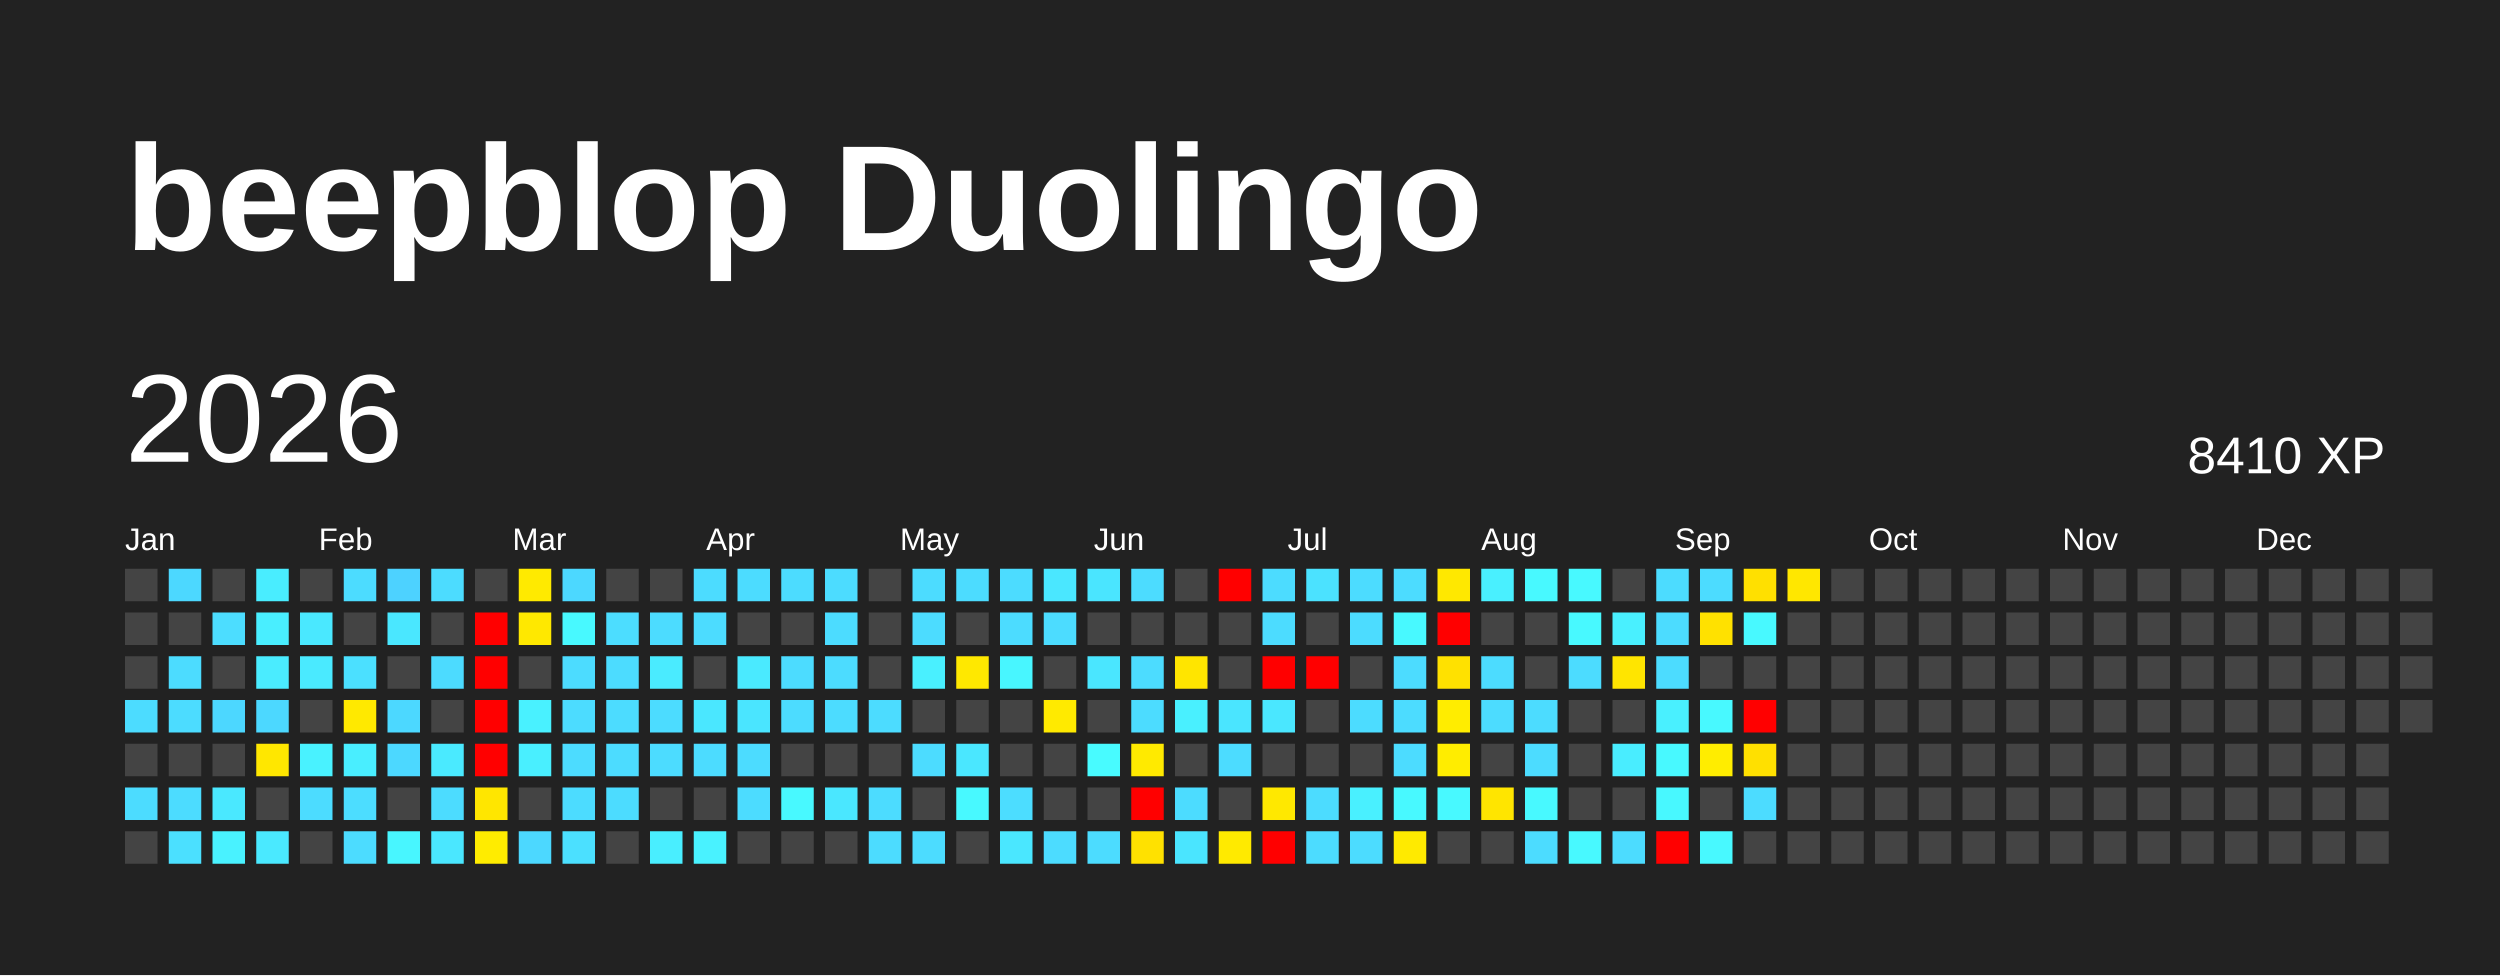
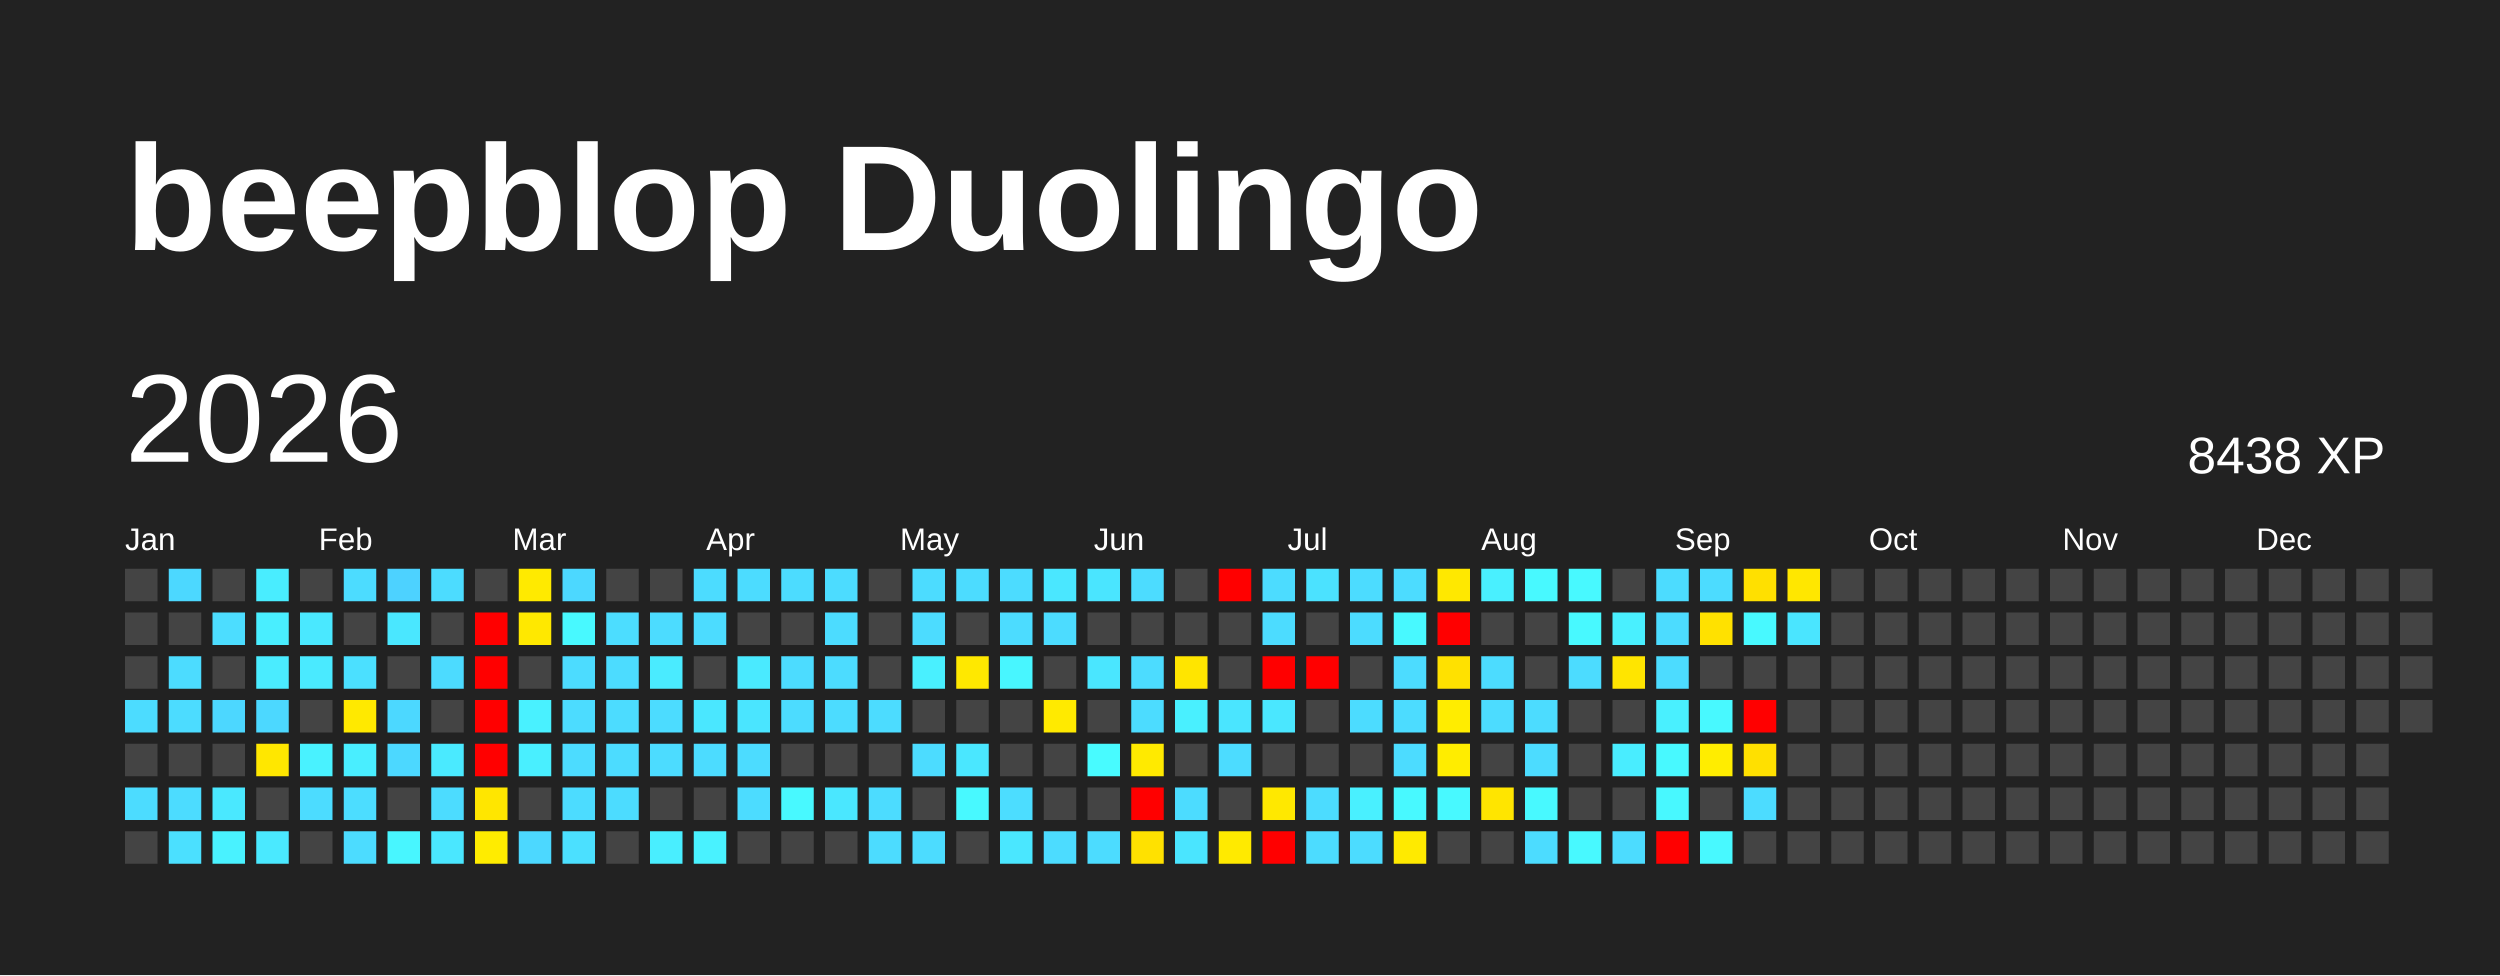
<svg xmlns="http://www.w3.org/2000/svg" baseProfile="full" height="78mm" version="1.1" viewBox="0,0,200,78" width="200mm">
  <defs />
  <rect fill="#222222" height="78" width="200" x="0" y="0" />
  <text fill="#FFFFFF" style="font-size:12px; font-family:Arial; font-weight:bold;" x="10" y="20">beepblop Duolingo</text>
  <text dominant-baseline="hanging" fill="#FFFFFF" style="font-size:10.0px; font-family:Arial;" x="10" y="30">2026</text>
-   <text dominant-baseline="hanging" fill="#FFFFFF" style="font-size:4.125px; font-family:Arial;" x="175" y="35">8410 XP</text>
+   <text dominant-baseline="hanging" fill="#FFFFFF" style="font-size:4.125px; font-family:Arial;" x="175" y="35">8438 XP</text>
  <text fill="#FFFFFF" style="font-size:2.5px; font-family:Arial" x="10.0" y="44">Jan</text>
  <text fill="#FFFFFF" style="font-size:2.5px; font-family:Arial" x="25.5" y="44">Feb</text>
  <text fill="#FFFFFF" style="font-size:2.5px; font-family:Arial" x="41.0" y="44">Mar</text>
  <text fill="#FFFFFF" style="font-size:2.5px; font-family:Arial" x="56.5" y="44">Apr</text>
  <text fill="#FFFFFF" style="font-size:2.5px; font-family:Arial" x="72.0" y="44">May</text>
  <text fill="#FFFFFF" style="font-size:2.5px; font-family:Arial" x="87.5" y="44">Jun</text>
  <text fill="#FFFFFF" style="font-size:2.5px; font-family:Arial" x="103.0" y="44">Jul</text>
  <text fill="#FFFFFF" style="font-size:2.5px; font-family:Arial" x="118.5" y="44">Aug</text>
  <text fill="#FFFFFF" style="font-size:2.5px; font-family:Arial" x="134.0" y="44">Sep</text>
  <text fill="#FFFFFF" style="font-size:2.5px; font-family:Arial" x="149.5" y="44">Oct</text>
  <text fill="#FFFFFF" style="font-size:2.5px; font-family:Arial" x="165.0" y="44">Nov</text>
  <text fill="#FFFFFF" style="font-size:2.5px; font-family:Arial" x="180.5" y="44">Dec</text>
  <rect fill="#444444" height="2.6" width="2.6" x="10.0" y="45.5" />
  <rect fill="#444444" height="2.6" width="2.6" x="10.0" y="49.0" />
  <rect fill="#444444" height="2.6" width="2.6" x="10.0" y="52.5" />
  <rect fill="#4cdcff" height="2.6" width="2.6" x="10.0" y="56.0" />
  <rect fill="#444444" height="2.6" width="2.6" x="10.0" y="59.5" />
  <rect fill="#4cdcff" height="2.6" width="2.6" x="10.0" y="63.0" />
  <rect fill="#444444" height="2.6" width="2.6" x="10.0" y="66.5" />
  <rect fill="#4cd8ff" height="2.6" width="2.6" x="13.5" y="45.5" />
  <rect fill="#444444" height="2.6" width="2.6" x="13.5" y="49.0" />
  <rect fill="#4cdcff" height="2.6" width="2.6" x="13.5" y="52.5" />
  <rect fill="#4cdcff" height="2.6" width="2.6" x="13.5" y="56.0" />
  <rect fill="#444444" height="2.6" width="2.6" x="13.5" y="59.5" />
  <rect fill="#4cdcff" height="2.6" width="2.6" x="13.5" y="63.0" />
  <rect fill="#4be0ff" height="2.6" width="2.6" x="13.5" y="66.5" />
  <rect fill="#444444" height="2.6" width="2.6" x="17.0" y="45.5" />
  <rect fill="#4cddff" height="2.6" width="2.6" x="17.0" y="49.0" />
  <rect fill="#444444" height="2.6" width="2.6" x="17.0" y="52.5" />
  <rect fill="#4cd7ff" height="2.6" width="2.6" x="17.0" y="56.0" />
  <rect fill="#444444" height="2.6" width="2.6" x="17.0" y="59.5" />
  <rect fill="#4ae8ff" height="2.6" width="2.6" x="17.0" y="63.0" />
  <rect fill="#49f2ff" height="2.6" width="2.6" x="17.0" y="66.5" />
  <rect fill="#49edff" height="2.6" width="2.6" x="20.5" y="45.5" />
  <rect fill="#49eeff" height="2.6" width="2.6" x="20.5" y="49.0" />
  <rect fill="#4aecff" height="2.6" width="2.6" x="20.5" y="52.5" />
  <rect fill="#4cd8ff" height="2.6" width="2.6" x="20.5" y="56.0" />
  <rect fill="#ffe700" height="2.6" width="2.6" x="20.5" y="59.5" />
  <rect fill="#444444" height="2.6" width="2.6" x="20.5" y="63.0" />
  <rect fill="#4ae9ff" height="2.6" width="2.6" x="20.5" y="66.5" />
  <rect fill="#444444" height="2.6" width="2.6" x="24.0" y="45.5" />
  <rect fill="#4ae8ff" height="2.6" width="2.6" x="24.0" y="49.0" />
  <rect fill="#4aeaff" height="2.6" width="2.6" x="24.0" y="52.5" />
  <rect fill="#444444" height="2.6" width="2.6" x="24.0" y="56.0" />
  <rect fill="#49f2ff" height="2.6" width="2.6" x="24.0" y="59.5" />
  <rect fill="#4cdcff" height="2.6" width="2.6" x="24.0" y="63.0" />
  <rect fill="#444444" height="2.6" width="2.6" x="24.0" y="66.5" />
  <rect fill="#4cdcff" height="2.6" width="2.6" x="27.5" y="45.5" />
  <rect fill="#444444" height="2.6" width="2.6" x="27.5" y="49.0" />
  <rect fill="#4be0ff" height="2.6" width="2.6" x="27.5" y="52.5" />
  <rect fill="#ffe900" height="2.6" width="2.6" x="27.5" y="56.0" />
  <rect fill="#49eeff" height="2.6" width="2.6" x="27.5" y="59.5" />
  <rect fill="#4cddff" height="2.6" width="2.6" x="27.5" y="63.0" />
  <rect fill="#4cdcff" height="2.6" width="2.6" x="27.5" y="66.5" />
  <rect fill="#4dd2ff" height="2.6" width="2.6" x="31.0" y="45.5" />
  <rect fill="#4ae7ff" height="2.6" width="2.6" x="31.0" y="49.0" />
  <rect fill="#444444" height="2.6" width="2.6" x="31.0" y="52.5" />
  <rect fill="#4cd8ff" height="2.6" width="2.6" x="31.0" y="56.0" />
  <rect fill="#4cd8ff" height="2.6" width="2.6" x="31.0" y="59.5" />
  <rect fill="#444444" height="2.6" width="2.6" x="31.0" y="63.0" />
  <rect fill="#48f6ff" height="2.6" width="2.6" x="31.0" y="66.5" />
  <rect fill="#4cdcff" height="2.6" width="2.6" x="34.5" y="45.5" />
  <rect fill="#444444" height="2.6" width="2.6" x="34.5" y="49.0" />
  <rect fill="#4cdbff" height="2.6" width="2.6" x="34.5" y="52.5" />
  <rect fill="#444444" height="2.6" width="2.6" x="34.5" y="56.0" />
  <rect fill="#4aeaff" height="2.6" width="2.6" x="34.5" y="59.5" />
  <rect fill="#4cdcff" height="2.6" width="2.6" x="34.5" y="63.0" />
  <rect fill="#4ae7ff" height="2.6" width="2.6" x="34.5" y="66.5" />
  <rect fill="#444444" height="2.6" width="2.6" x="38.0" y="45.5" />
  <rect fill="red" height="2.6" width="2.6" x="38.0" y="49.0" />
  <rect fill="red" height="2.6" width="2.6" x="38.0" y="52.5" />
  <rect fill="red" height="2.6" width="2.6" x="38.0" y="56.0" />
  <rect fill="red" height="2.6" width="2.6" x="38.0" y="59.5" />
  <rect fill="#ffe600" height="2.6" width="2.6" x="38.0" y="63.0" />
  <rect fill="#ffec00" height="2.6" width="2.6" x="38.0" y="66.5" />
  <rect fill="#ffea00" height="2.6" width="2.6" x="41.5" y="45.5" />
  <rect fill="#ffe800" height="2.6" width="2.6" x="41.5" y="49.0" />
  <rect fill="#444444" height="2.6" width="2.6" x="41.5" y="52.5" />
  <rect fill="#49f1ff" height="2.6" width="2.6" x="41.5" y="56.0" />
  <rect fill="#49efff" height="2.6" width="2.6" x="41.5" y="59.5" />
  <rect fill="#444444" height="2.6" width="2.6" x="41.5" y="63.0" />
  <rect fill="#4cd8ff" height="2.6" width="2.6" x="41.5" y="66.5" />
  <rect fill="#4cd8ff" height="2.6" width="2.6" x="45.0" y="45.5" />
  <rect fill="#48f9ff" height="2.6" width="2.6" x="45.0" y="49.0" />
  <rect fill="#4cdcff" height="2.6" width="2.6" x="45.0" y="52.5" />
  <rect fill="#4cdcff" height="2.6" width="2.6" x="45.0" y="56.0" />
  <rect fill="#4cdcff" height="2.6" width="2.6" x="45.0" y="59.5" />
  <rect fill="#4cdcff" height="2.6" width="2.6" x="45.0" y="63.0" />
  <rect fill="#4be0ff" height="2.6" width="2.6" x="45.0" y="66.5" />
  <rect fill="#444444" height="2.6" width="2.6" x="48.5" y="45.5" />
  <rect fill="#4cddff" height="2.6" width="2.6" x="48.5" y="49.0" />
  <rect fill="#4cdcff" height="2.6" width="2.6" x="48.5" y="52.5" />
  <rect fill="#4cdcff" height="2.6" width="2.6" x="48.5" y="56.0" />
  <rect fill="#4cdcff" height="2.6" width="2.6" x="48.5" y="59.5" />
  <rect fill="#4cdcff" height="2.6" width="2.6" x="48.5" y="63.0" />
  <rect fill="#444444" height="2.6" width="2.6" x="48.5" y="66.5" />
  <rect fill="#444444" height="2.6" width="2.6" x="52.0" y="45.5" />
  <rect fill="#4cdcff" height="2.6" width="2.6" x="52.0" y="49.0" />
  <rect fill="#4aebff" height="2.6" width="2.6" x="52.0" y="52.5" />
  <rect fill="#4cdcff" height="2.6" width="2.6" x="52.0" y="56.0" />
  <rect fill="#4cdcff" height="2.6" width="2.6" x="52.0" y="59.5" />
  <rect fill="#444444" height="2.6" width="2.6" x="52.0" y="63.0" />
  <rect fill="#49eeff" height="2.6" width="2.6" x="52.0" y="66.5" />
  <rect fill="#4cdcff" height="2.6" width="2.6" x="55.5" y="45.5" />
  <rect fill="#4cdcff" height="2.6" width="2.6" x="55.5" y="49.0" />
  <rect fill="#444444" height="2.6" width="2.6" x="55.5" y="52.5" />
  <rect fill="#4ae7ff" height="2.6" width="2.6" x="55.5" y="56.0" />
  <rect fill="#4cdcff" height="2.6" width="2.6" x="55.5" y="59.5" />
  <rect fill="#444444" height="2.6" width="2.6" x="55.5" y="63.0" />
  <rect fill="#49f2ff" height="2.6" width="2.6" x="55.5" y="66.5" />
  <rect fill="#4cdcff" height="2.6" width="2.6" x="59.0" y="45.5" />
  <rect fill="#444444" height="2.6" width="2.6" x="59.0" y="49.0" />
  <rect fill="#4aeaff" height="2.6" width="2.6" x="59.0" y="52.5" />
  <rect fill="#4ae5ff" height="2.6" width="2.6" x="59.0" y="56.0" />
  <rect fill="#4cdcff" height="2.6" width="2.6" x="59.0" y="59.5" />
  <rect fill="#4cdcff" height="2.6" width="2.6" x="59.0" y="63.0" />
  <rect fill="#444444" height="2.6" width="2.6" x="59.0" y="66.5" />
  <rect fill="#4cdcff" height="2.6" width="2.6" x="62.5" y="45.5" />
  <rect fill="#444444" height="2.6" width="2.6" x="62.5" y="49.0" />
  <rect fill="#4cdcff" height="2.6" width="2.6" x="62.5" y="52.5" />
  <rect fill="#4cdcff" height="2.6" width="2.6" x="62.5" y="56.0" />
  <rect fill="#444444" height="2.6" width="2.6" x="62.5" y="59.5" />
  <rect fill="#48f9ff" height="2.6" width="2.6" x="62.5" y="63.0" />
  <rect fill="#444444" height="2.6" width="2.6" x="62.5" y="66.5" />
  <rect fill="#4cdcff" height="2.6" width="2.6" x="66.0" y="45.5" />
  <rect fill="#4cdcff" height="2.6" width="2.6" x="66.0" y="49.0" />
  <rect fill="#4cdcff" height="2.6" width="2.6" x="66.0" y="52.5" />
  <rect fill="#4cdcff" height="2.6" width="2.6" x="66.0" y="56.0" />
  <rect fill="#444444" height="2.6" width="2.6" x="66.0" y="59.5" />
  <rect fill="#4ae7ff" height="2.6" width="2.6" x="66.0" y="63.0" />
  <rect fill="#444444" height="2.6" width="2.6" x="66.0" y="66.5" />
  <rect fill="#444444" height="2.6" width="2.6" x="69.5" y="45.5" />
  <rect fill="#444444" height="2.6" width="2.6" x="69.5" y="49.0" />
  <rect fill="#444444" height="2.6" width="2.6" x="69.5" y="52.5" />
  <rect fill="#4cdcff" height="2.6" width="2.6" x="69.5" y="56.0" />
  <rect fill="#444444" height="2.6" width="2.6" x="69.5" y="59.5" />
  <rect fill="#4cdcff" height="2.6" width="2.6" x="69.5" y="63.0" />
  <rect fill="#4cdcff" height="2.6" width="2.6" x="69.5" y="66.5" />
  <rect fill="#4cdcff" height="2.6" width="2.6" x="73.0" y="45.5" />
  <rect fill="#4cdcff" height="2.6" width="2.6" x="73.0" y="49.0" />
  <rect fill="#49f0ff" height="2.6" width="2.6" x="73.0" y="52.5" />
  <rect fill="#444444" height="2.6" width="2.6" x="73.0" y="56.0" />
  <rect fill="#4cdcff" height="2.6" width="2.6" x="73.0" y="59.5" />
  <rect fill="#444444" height="2.6" width="2.6" x="73.0" y="63.0" />
  <rect fill="#4cdcff" height="2.6" width="2.6" x="73.0" y="66.5" />
  <rect fill="#4cdcff" height="2.6" width="2.6" x="76.5" y="45.5" />
  <rect fill="#444444" height="2.6" width="2.6" x="76.5" y="49.0" />
  <rect fill="#ffe800" height="2.6" width="2.6" x="76.5" y="52.5" />
  <rect fill="#444444" height="2.6" width="2.6" x="76.5" y="56.0" />
  <rect fill="#4ae7ff" height="2.6" width="2.6" x="76.5" y="59.5" />
  <rect fill="#48f9ff" height="2.6" width="2.6" x="76.5" y="63.0" />
  <rect fill="#444444" height="2.6" width="2.6" x="76.5" y="66.5" />
  <rect fill="#4cdcff" height="2.6" width="2.6" x="80.0" y="45.5" />
  <rect fill="#4cdcff" height="2.6" width="2.6" x="80.0" y="49.0" />
  <rect fill="#48f6ff" height="2.6" width="2.6" x="80.0" y="52.5" />
  <rect fill="#444444" height="2.6" width="2.6" x="80.0" y="56.0" />
  <rect fill="#444444" height="2.6" width="2.6" x="80.0" y="59.5" />
  <rect fill="#4cddff" height="2.6" width="2.6" x="80.0" y="63.0" />
  <rect fill="#4ae7ff" height="2.6" width="2.6" x="80.0" y="66.5" />
  <rect fill="#4ae7ff" height="2.6" width="2.6" x="83.5" y="45.5" />
  <rect fill="#4cdcff" height="2.6" width="2.6" x="83.5" y="49.0" />
  <rect fill="#444444" height="2.6" width="2.6" x="83.5" y="52.5" />
  <rect fill="#ffea00" height="2.6" width="2.6" x="83.5" y="56.0" />
  <rect fill="#444444" height="2.6" width="2.6" x="83.5" y="59.5" />
  <rect fill="#444444" height="2.6" width="2.6" x="83.5" y="63.0" />
  <rect fill="#4cdcff" height="2.6" width="2.6" x="83.5" y="66.5" />
  <rect fill="#4ae5ff" height="2.6" width="2.6" x="87.0" y="45.5" />
  <rect fill="#444444" height="2.6" width="2.6" x="87.0" y="49.0" />
  <rect fill="#4ae6ff" height="2.6" width="2.6" x="87.0" y="52.5" />
  <rect fill="#444444" height="2.6" width="2.6" x="87.0" y="56.0" />
  <rect fill="#48fbff" height="2.6" width="2.6" x="87.0" y="59.5" />
  <rect fill="#444444" height="2.6" width="2.6" x="87.0" y="63.0" />
  <rect fill="#4cdcff" height="2.6" width="2.6" x="87.0" y="66.5" />
  <rect fill="#4cdcff" height="2.6" width="2.6" x="90.5" y="45.5" />
  <rect fill="#444444" height="2.6" width="2.6" x="90.5" y="49.0" />
  <rect fill="#4cdcff" height="2.6" width="2.6" x="90.5" y="52.5" />
  <rect fill="#4cdcff" height="2.6" width="2.6" x="90.5" y="56.0" />
  <rect fill="#ffea00" height="2.6" width="2.6" x="90.5" y="59.5" />
  <rect fill="red" height="2.6" width="2.6" x="90.5" y="63.0" />
  <rect fill="#ffe100" height="2.6" width="2.6" x="90.5" y="66.5" />
  <rect fill="#444444" height="2.6" width="2.6" x="94.0" y="45.5" />
  <rect fill="#444444" height="2.6" width="2.6" x="94.0" y="49.0" />
  <rect fill="#ffe500" height="2.6" width="2.6" x="94.0" y="52.5" />
  <rect fill="#49f0ff" height="2.6" width="2.6" x="94.0" y="56.0" />
  <rect fill="#444444" height="2.6" width="2.6" x="94.0" y="59.5" />
  <rect fill="#4cdcff" height="2.6" width="2.6" x="94.0" y="63.0" />
  <rect fill="#4ae5ff" height="2.6" width="2.6" x="94.0" y="66.5" />
  <rect fill="red" height="2.6" width="2.6" x="97.5" y="45.5" />
  <rect fill="#444444" height="2.6" width="2.6" x="97.5" y="49.0" />
  <rect fill="#444444" height="2.6" width="2.6" x="97.5" y="52.5" />
  <rect fill="#4ae5ff" height="2.6" width="2.6" x="97.5" y="56.0" />
  <rect fill="#4cdcff" height="2.6" width="2.6" x="97.5" y="59.5" />
  <rect fill="#444444" height="2.6" width="2.6" x="97.5" y="63.0" />
  <rect fill="#ffea00" height="2.6" width="2.6" x="97.5" y="66.5" />
  <rect fill="#4cdcff" height="2.6" width="2.6" x="101.0" y="45.5" />
  <rect fill="#4cdcff" height="2.6" width="2.6" x="101.0" y="49.0" />
  <rect fill="red" height="2.6" width="2.6" x="101.0" y="52.5" />
  <rect fill="#4ae7ff" height="2.6" width="2.6" x="101.0" y="56.0" />
  <rect fill="#444444" height="2.6" width="2.6" x="101.0" y="59.5" />
  <rect fill="#ffe800" height="2.6" width="2.6" x="101.0" y="63.0" />
  <rect fill="red" height="2.6" width="2.6" x="101.0" y="66.5" />
  <rect fill="#4be2ff" height="2.6" width="2.6" x="104.5" y="45.5" />
  <rect fill="#444444" height="2.6" width="2.6" x="104.5" y="49.0" />
  <rect fill="red" height="2.6" width="2.6" x="104.5" y="52.5" />
  <rect fill="#444444" height="2.6" width="2.6" x="104.5" y="56.0" />
  <rect fill="#444444" height="2.6" width="2.6" x="104.5" y="59.5" />
  <rect fill="#4cdcff" height="2.6" width="2.6" x="104.5" y="63.0" />
  <rect fill="#4cdcff" height="2.6" width="2.6" x="104.5" y="66.5" />
  <rect fill="#4cdcff" height="2.6" width="2.6" x="108.0" y="45.5" />
  <rect fill="#4cdcff" height="2.6" width="2.6" x="108.0" y="49.0" />
  <rect fill="#444444" height="2.6" width="2.6" x="108.0" y="52.5" />
  <rect fill="#4cdcff" height="2.6" width="2.6" x="108.0" y="56.0" />
  <rect fill="#444444" height="2.6" width="2.6" x="108.0" y="59.5" />
  <rect fill="#49f0ff" height="2.6" width="2.6" x="108.0" y="63.0" />
  <rect fill="#4cdcff" height="2.6" width="2.6" x="108.0" y="66.5" />
  <rect fill="#4cdcff" height="2.6" width="2.6" x="111.5" y="45.5" />
  <rect fill="#48f9ff" height="2.6" width="2.6" x="111.5" y="49.0" />
  <rect fill="#4cdcff" height="2.6" width="2.6" x="111.5" y="52.5" />
  <rect fill="#4cdcff" height="2.6" width="2.6" x="111.5" y="56.0" />
  <rect fill="#4cdcff" height="2.6" width="2.6" x="111.5" y="59.5" />
  <rect fill="#48f9ff" height="2.6" width="2.6" x="111.5" y="63.0" />
  <rect fill="#ffea00" height="2.6" width="2.6" x="111.5" y="66.5" />
  <rect fill="#ffe800" height="2.6" width="2.6" x="115.0" y="45.5" />
  <rect fill="red" height="2.6" width="2.6" x="115.0" y="49.0" />
  <rect fill="#ffe100" height="2.6" width="2.6" x="115.0" y="52.5" />
  <rect fill="#ffed00" height="2.6" width="2.6" x="115.0" y="56.0" />
  <rect fill="#ffed00" height="2.6" width="2.6" x="115.0" y="59.5" />
  <rect fill="#48f9ff" height="2.6" width="2.6" x="115.0" y="63.0" />
  <rect fill="#444444" height="2.6" width="2.6" x="115.0" y="66.5" />
  <rect fill="#49f0ff" height="2.6" width="2.6" x="118.5" y="45.5" />
  <rect fill="#444444" height="2.6" width="2.6" x="118.5" y="49.0" />
  <rect fill="#4cdcff" height="2.6" width="2.6" x="118.5" y="52.5" />
  <rect fill="#4cdcff" height="2.6" width="2.6" x="118.5" y="56.0" />
  <rect fill="#444444" height="2.6" width="2.6" x="118.5" y="59.5" />
  <rect fill="#ffe500" height="2.6" width="2.6" x="118.5" y="63.0" />
  <rect fill="#444444" height="2.6" width="2.6" x="118.5" y="66.5" />
  <rect fill="#48f9ff" height="2.6" width="2.6" x="122.0" y="45.5" />
  <rect fill="#444444" height="2.6" width="2.6" x="122.0" y="49.0" />
  <rect fill="#444444" height="2.6" width="2.6" x="122.0" y="52.5" />
  <rect fill="#4cdcff" height="2.6" width="2.6" x="122.0" y="56.0" />
  <rect fill="#4cdcff" height="2.6" width="2.6" x="122.0" y="59.5" />
  <rect fill="#48f9ff" height="2.6" width="2.6" x="122.0" y="63.0" />
  <rect fill="#4cdcff" height="2.6" width="2.6" x="122.0" y="66.5" />
  <rect fill="#48f9ff" height="2.6" width="2.6" x="125.5" y="45.5" />
  <rect fill="#48f9ff" height="2.6" width="2.6" x="125.5" y="49.0" />
  <rect fill="#4cdcff" height="2.6" width="2.6" x="125.5" y="52.5" />
  <rect fill="#444444" height="2.6" width="2.6" x="125.5" y="56.0" />
  <rect fill="#444444" height="2.6" width="2.6" x="125.5" y="59.5" />
  <rect fill="#444444" height="2.6" width="2.6" x="125.5" y="63.0" />
  <rect fill="#48f9ff" height="2.6" width="2.6" x="125.5" y="66.5" />
  <rect fill="#444444" height="2.6" width="2.6" x="129.0" y="45.5" />
  <rect fill="#49f0ff" height="2.6" width="2.6" x="129.0" y="49.0" />
  <rect fill="#ffe500" height="2.6" width="2.6" x="129.0" y="52.5" />
  <rect fill="#444444" height="2.6" width="2.6" x="129.0" y="56.0" />
  <rect fill="#49edff" height="2.6" width="2.6" x="129.0" y="59.5" />
  <rect fill="#444444" height="2.6" width="2.6" x="129.0" y="63.0" />
  <rect fill="#4cdcff" height="2.6" width="2.6" x="129.0" y="66.5" />
  <rect fill="#4cdcff" height="2.6" width="2.6" x="132.5" y="45.5" />
  <rect fill="#4cdcff" height="2.6" width="2.6" x="132.5" y="49.0" />
  <rect fill="#4cdcff" height="2.6" width="2.6" x="132.5" y="52.5" />
  <rect fill="#49f0ff" height="2.6" width="2.6" x="132.5" y="56.0" />
  <rect fill="#48f9ff" height="2.6" width="2.6" x="132.5" y="59.5" />
  <rect fill="#48f8ff" height="2.6" width="2.6" x="132.5" y="63.0" />
  <rect fill="red" height="2.6" width="2.6" x="132.5" y="66.5" />
  <rect fill="#4cdcff" height="2.6" width="2.6" x="136.0" y="45.5" />
  <rect fill="#ffe100" height="2.6" width="2.6" x="136.0" y="49.0" />
  <rect fill="#444444" height="2.6" width="2.6" x="136.0" y="52.5" />
  <rect fill="#48f9ff" height="2.6" width="2.6" x="136.0" y="56.0" />
  <rect fill="#ffed00" height="2.6" width="2.6" x="136.0" y="59.5" />
  <rect fill="#444444" height="2.6" width="2.6" x="136.0" y="63.0" />
  <rect fill="#48f9ff" height="2.6" width="2.6" x="136.0" y="66.5" />
  <rect fill="#ffe000" height="2.6" width="2.6" x="139.5" y="45.5" />
  <rect fill="#48f9ff" height="2.6" width="2.6" x="139.5" y="49.0" />
  <rect fill="#444444" height="2.6" width="2.6" x="139.5" y="52.5" />
  <rect fill="red" height="2.6" width="2.6" x="139.5" y="56.0" />
  <rect fill="#ffe000" height="2.6" width="2.6" x="139.5" y="59.5" />
  <rect fill="#4cdcff" height="2.6" width="2.6" x="139.5" y="63.0" />
  <rect fill="#444444" height="2.6" width="2.6" x="139.5" y="66.5" />
  <rect fill="#ffe700" height="2.6" width="2.6" x="143.0" y="45.5" />
-   <rect fill="#444444" height="2.6" width="2.6" x="143.0" y="49.0" />
+   <rect fill="#4ae5ff" height="2.6" width="2.6" x="143.0" y="49.0" />
  <rect fill="#444444" height="2.6" width="2.6" x="143.0" y="52.5" />
  <rect fill="#444444" height="2.6" width="2.6" x="143.0" y="56.0" />
  <rect fill="#444444" height="2.6" width="2.6" x="143.0" y="59.5" />
  <rect fill="#444444" height="2.6" width="2.6" x="143.0" y="63.0" />
  <rect fill="#444444" height="2.6" width="2.6" x="143.0" y="66.5" />
  <rect fill="#444444" height="2.6" width="2.6" x="146.5" y="45.5" />
  <rect fill="#444444" height="2.6" width="2.6" x="146.5" y="49.0" />
  <rect fill="#444444" height="2.6" width="2.6" x="146.5" y="52.5" />
  <rect fill="#444444" height="2.6" width="2.6" x="146.5" y="56.0" />
  <rect fill="#444444" height="2.6" width="2.6" x="146.5" y="59.5" />
  <rect fill="#444444" height="2.6" width="2.6" x="146.5" y="63.0" />
  <rect fill="#444444" height="2.6" width="2.6" x="146.5" y="66.5" />
  <rect fill="#444444" height="2.6" width="2.6" x="150.0" y="45.5" />
  <rect fill="#444444" height="2.6" width="2.6" x="150.0" y="49.0" />
  <rect fill="#444444" height="2.6" width="2.6" x="150.0" y="52.5" />
  <rect fill="#444444" height="2.6" width="2.6" x="150.0" y="56.0" />
  <rect fill="#444444" height="2.6" width="2.6" x="150.0" y="59.5" />
  <rect fill="#444444" height="2.6" width="2.6" x="150.0" y="63.0" />
  <rect fill="#444444" height="2.6" width="2.6" x="150.0" y="66.5" />
  <rect fill="#444444" height="2.6" width="2.6" x="153.5" y="45.5" />
  <rect fill="#444444" height="2.6" width="2.6" x="153.5" y="49.0" />
  <rect fill="#444444" height="2.6" width="2.6" x="153.5" y="52.5" />
  <rect fill="#444444" height="2.6" width="2.6" x="153.5" y="56.0" />
  <rect fill="#444444" height="2.6" width="2.6" x="153.5" y="59.5" />
  <rect fill="#444444" height="2.6" width="2.6" x="153.5" y="63.0" />
  <rect fill="#444444" height="2.6" width="2.6" x="153.5" y="66.5" />
  <rect fill="#444444" height="2.6" width="2.6" x="157.0" y="45.5" />
  <rect fill="#444444" height="2.6" width="2.6" x="157.0" y="49.0" />
  <rect fill="#444444" height="2.6" width="2.6" x="157.0" y="52.5" />
  <rect fill="#444444" height="2.6" width="2.6" x="157.0" y="56.0" />
  <rect fill="#444444" height="2.6" width="2.6" x="157.0" y="59.5" />
  <rect fill="#444444" height="2.6" width="2.6" x="157.0" y="63.0" />
  <rect fill="#444444" height="2.6" width="2.6" x="157.0" y="66.5" />
  <rect fill="#444444" height="2.6" width="2.6" x="160.5" y="45.5" />
  <rect fill="#444444" height="2.6" width="2.6" x="160.5" y="49.0" />
  <rect fill="#444444" height="2.6" width="2.6" x="160.5" y="52.5" />
  <rect fill="#444444" height="2.6" width="2.6" x="160.5" y="56.0" />
  <rect fill="#444444" height="2.6" width="2.6" x="160.5" y="59.5" />
  <rect fill="#444444" height="2.6" width="2.6" x="160.5" y="63.0" />
  <rect fill="#444444" height="2.6" width="2.6" x="160.5" y="66.5" />
  <rect fill="#444444" height="2.6" width="2.6" x="164.0" y="45.5" />
  <rect fill="#444444" height="2.6" width="2.6" x="164.0" y="49.0" />
  <rect fill="#444444" height="2.6" width="2.6" x="164.0" y="52.5" />
  <rect fill="#444444" height="2.6" width="2.6" x="164.0" y="56.0" />
  <rect fill="#444444" height="2.6" width="2.6" x="164.0" y="59.5" />
  <rect fill="#444444" height="2.6" width="2.6" x="164.0" y="63.0" />
  <rect fill="#444444" height="2.6" width="2.6" x="164.0" y="66.5" />
  <rect fill="#444444" height="2.6" width="2.6" x="167.5" y="45.5" />
  <rect fill="#444444" height="2.6" width="2.6" x="167.5" y="49.0" />
  <rect fill="#444444" height="2.6" width="2.6" x="167.5" y="52.5" />
  <rect fill="#444444" height="2.6" width="2.6" x="167.5" y="56.0" />
  <rect fill="#444444" height="2.6" width="2.6" x="167.5" y="59.5" />
  <rect fill="#444444" height="2.6" width="2.6" x="167.5" y="63.0" />
  <rect fill="#444444" height="2.6" width="2.6" x="167.5" y="66.5" />
  <rect fill="#444444" height="2.6" width="2.6" x="171.0" y="45.5" />
  <rect fill="#444444" height="2.6" width="2.6" x="171.0" y="49.0" />
  <rect fill="#444444" height="2.6" width="2.6" x="171.0" y="52.5" />
  <rect fill="#444444" height="2.6" width="2.6" x="171.0" y="56.0" />
  <rect fill="#444444" height="2.6" width="2.6" x="171.0" y="59.5" />
  <rect fill="#444444" height="2.6" width="2.6" x="171.0" y="63.0" />
  <rect fill="#444444" height="2.6" width="2.6" x="171.0" y="66.5" />
  <rect fill="#444444" height="2.6" width="2.6" x="174.5" y="45.5" />
  <rect fill="#444444" height="2.6" width="2.6" x="174.5" y="49.0" />
  <rect fill="#444444" height="2.6" width="2.6" x="174.5" y="52.5" />
  <rect fill="#444444" height="2.6" width="2.6" x="174.5" y="56.0" />
  <rect fill="#444444" height="2.6" width="2.6" x="174.5" y="59.5" />
  <rect fill="#444444" height="2.6" width="2.6" x="174.5" y="63.0" />
  <rect fill="#444444" height="2.6" width="2.6" x="174.5" y="66.5" />
  <rect fill="#444444" height="2.6" width="2.6" x="178.0" y="45.5" />
  <rect fill="#444444" height="2.6" width="2.6" x="178.0" y="49.0" />
  <rect fill="#444444" height="2.6" width="2.6" x="178.0" y="52.5" />
  <rect fill="#444444" height="2.6" width="2.6" x="178.0" y="56.0" />
  <rect fill="#444444" height="2.6" width="2.6" x="178.0" y="59.5" />
  <rect fill="#444444" height="2.6" width="2.6" x="178.0" y="63.0" />
  <rect fill="#444444" height="2.6" width="2.6" x="178.0" y="66.5" />
  <rect fill="#444444" height="2.6" width="2.6" x="181.5" y="45.5" />
  <rect fill="#444444" height="2.6" width="2.6" x="181.5" y="49.0" />
  <rect fill="#444444" height="2.6" width="2.6" x="181.5" y="52.5" />
  <rect fill="#444444" height="2.6" width="2.6" x="181.5" y="56.0" />
  <rect fill="#444444" height="2.6" width="2.6" x="181.5" y="59.5" />
  <rect fill="#444444" height="2.6" width="2.6" x="181.5" y="63.0" />
  <rect fill="#444444" height="2.6" width="2.6" x="181.5" y="66.5" />
  <rect fill="#444444" height="2.6" width="2.6" x="185.0" y="45.5" />
  <rect fill="#444444" height="2.6" width="2.6" x="185.0" y="49.0" />
  <rect fill="#444444" height="2.6" width="2.6" x="185.0" y="52.5" />
  <rect fill="#444444" height="2.6" width="2.6" x="185.0" y="56.0" />
  <rect fill="#444444" height="2.6" width="2.6" x="185.0" y="59.5" />
  <rect fill="#444444" height="2.6" width="2.6" x="185.0" y="63.0" />
  <rect fill="#444444" height="2.6" width="2.6" x="185.0" y="66.5" />
  <rect fill="#444444" height="2.6" width="2.6" x="188.5" y="45.5" />
  <rect fill="#444444" height="2.6" width="2.6" x="188.5" y="49.0" />
  <rect fill="#444444" height="2.6" width="2.6" x="188.5" y="52.5" />
  <rect fill="#444444" height="2.6" width="2.6" x="188.5" y="56.0" />
  <rect fill="#444444" height="2.6" width="2.6" x="188.5" y="59.5" />
  <rect fill="#444444" height="2.6" width="2.6" x="188.5" y="63.0" />
  <rect fill="#444444" height="2.6" width="2.6" x="188.5" y="66.5" />
  <rect fill="#444444" height="2.6" width="2.6" x="192.0" y="45.5" />
  <rect fill="#444444" height="2.6" width="2.6" x="192.0" y="49.0" />
  <rect fill="#444444" height="2.6" width="2.6" x="192.0" y="52.5" />
  <rect fill="#444444" height="2.6" width="2.6" x="192.0" y="56.0" />
</svg>
